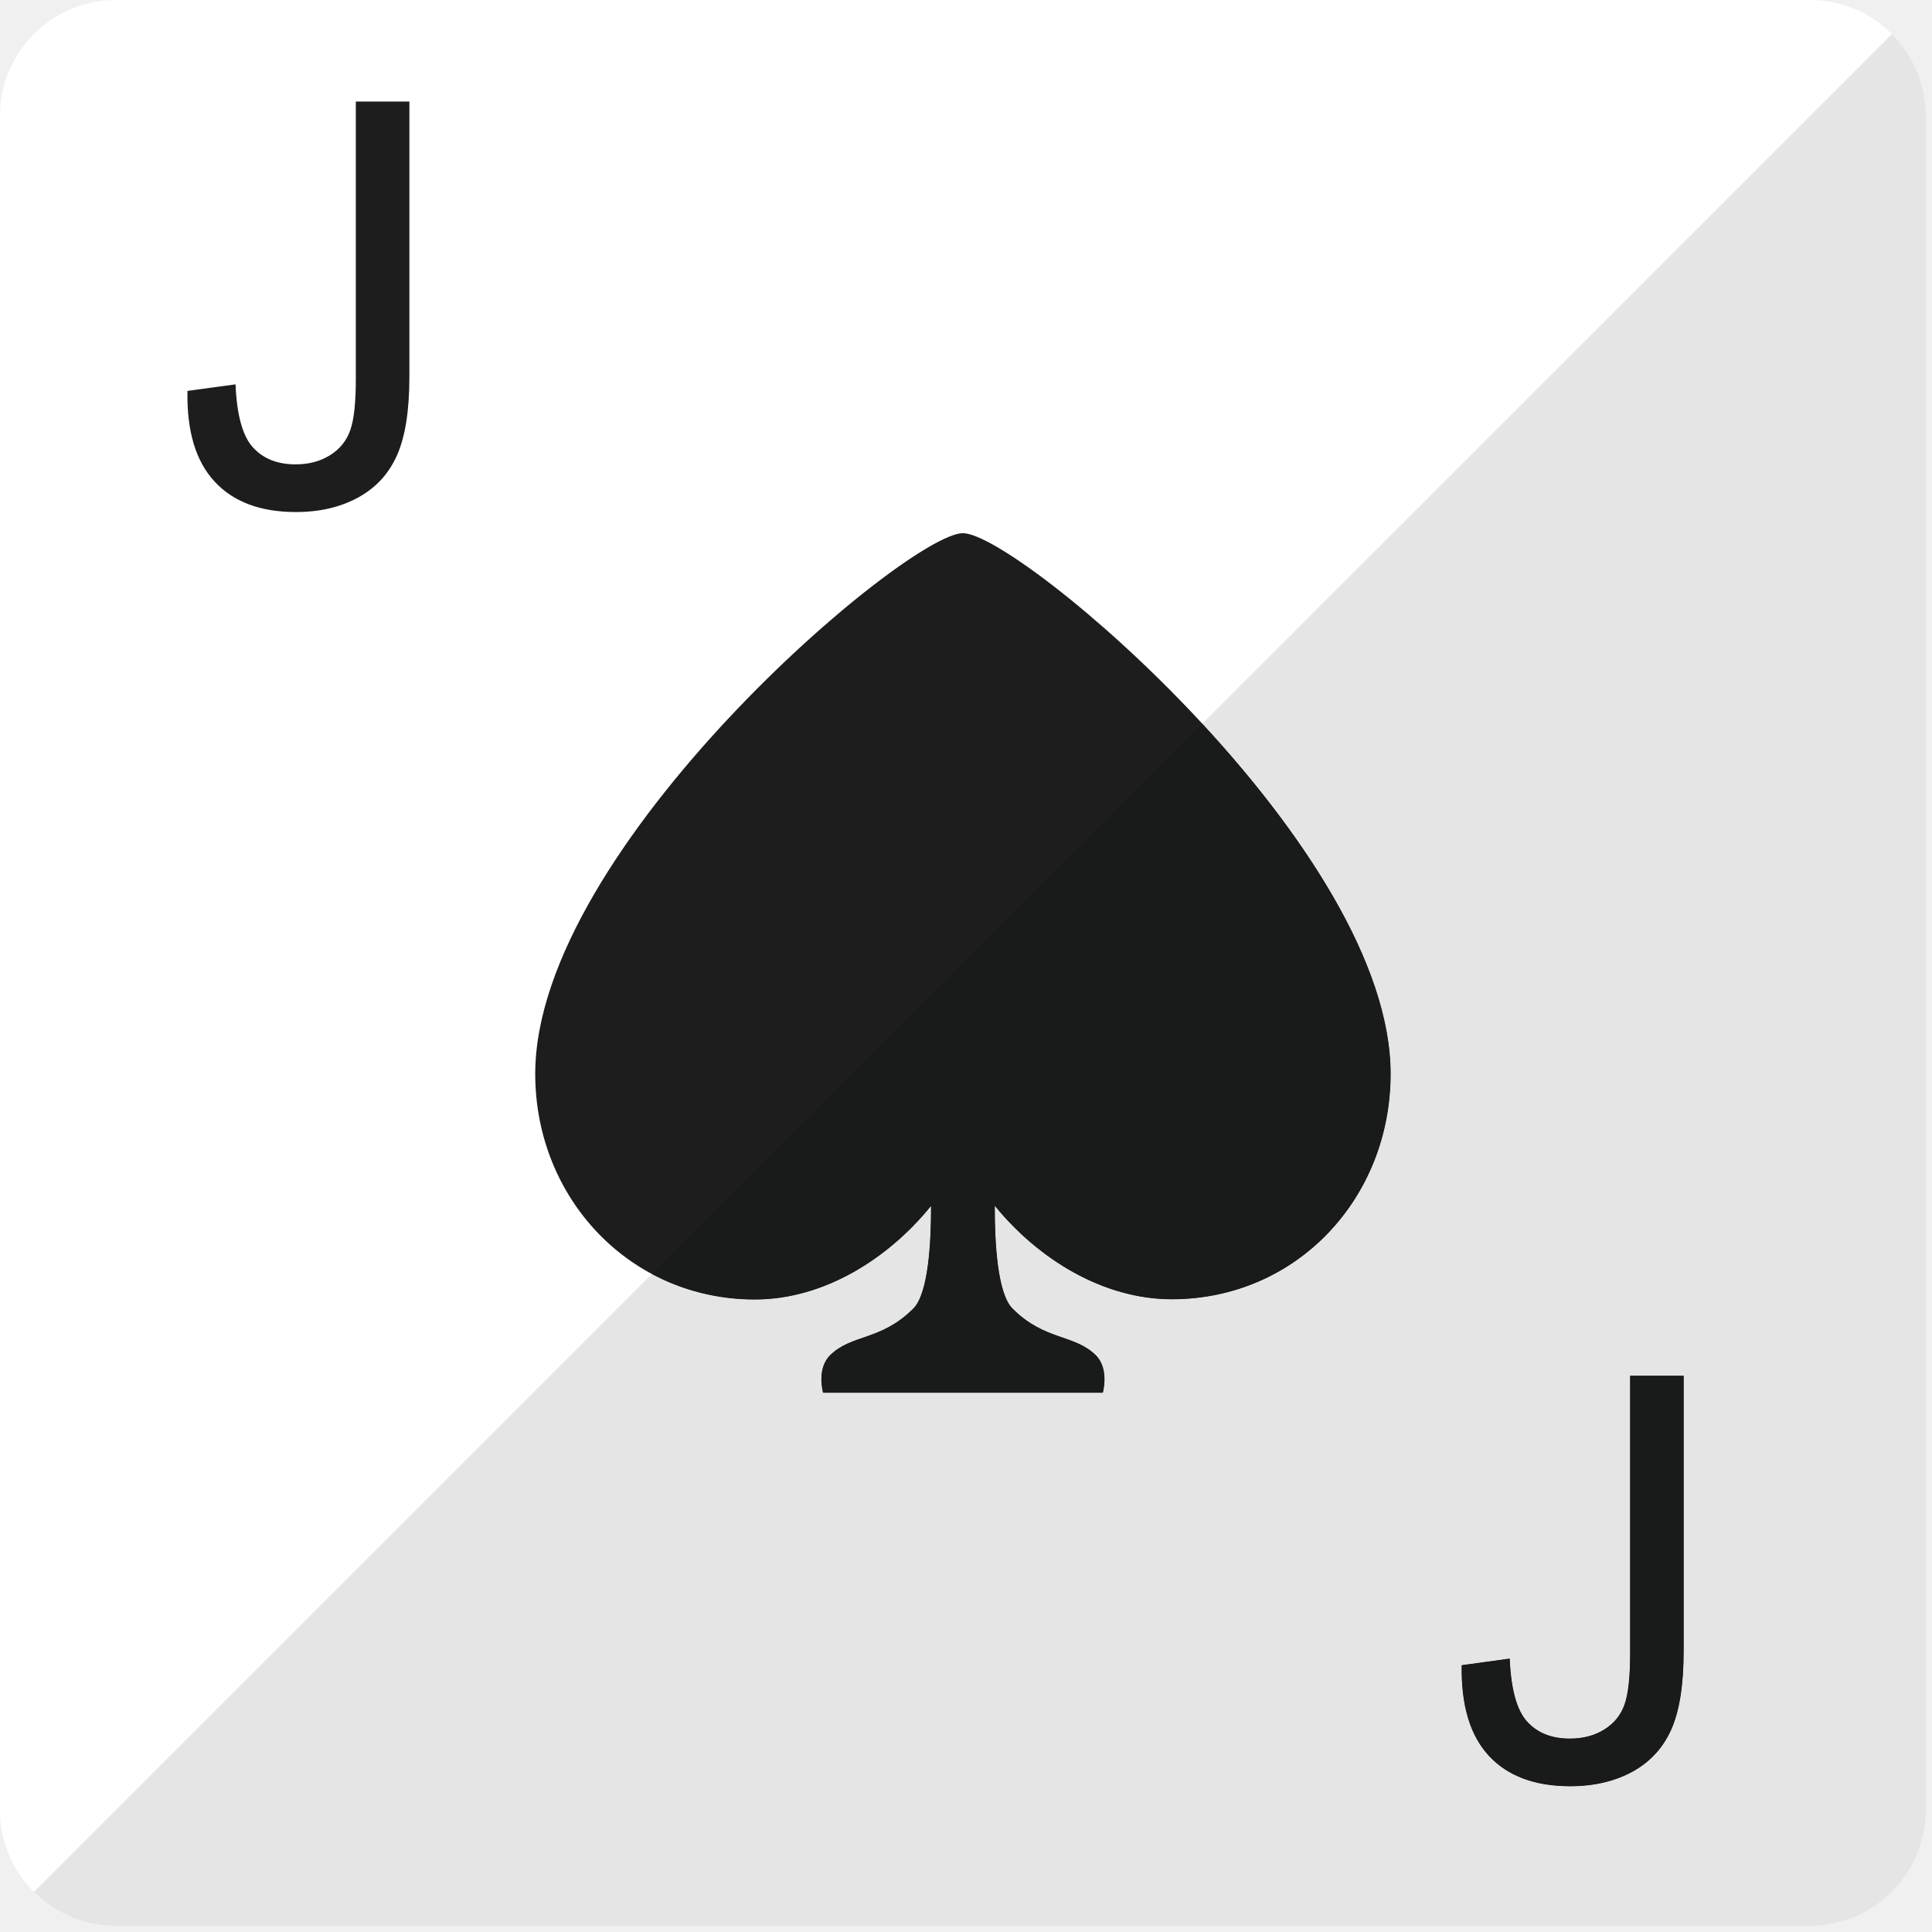
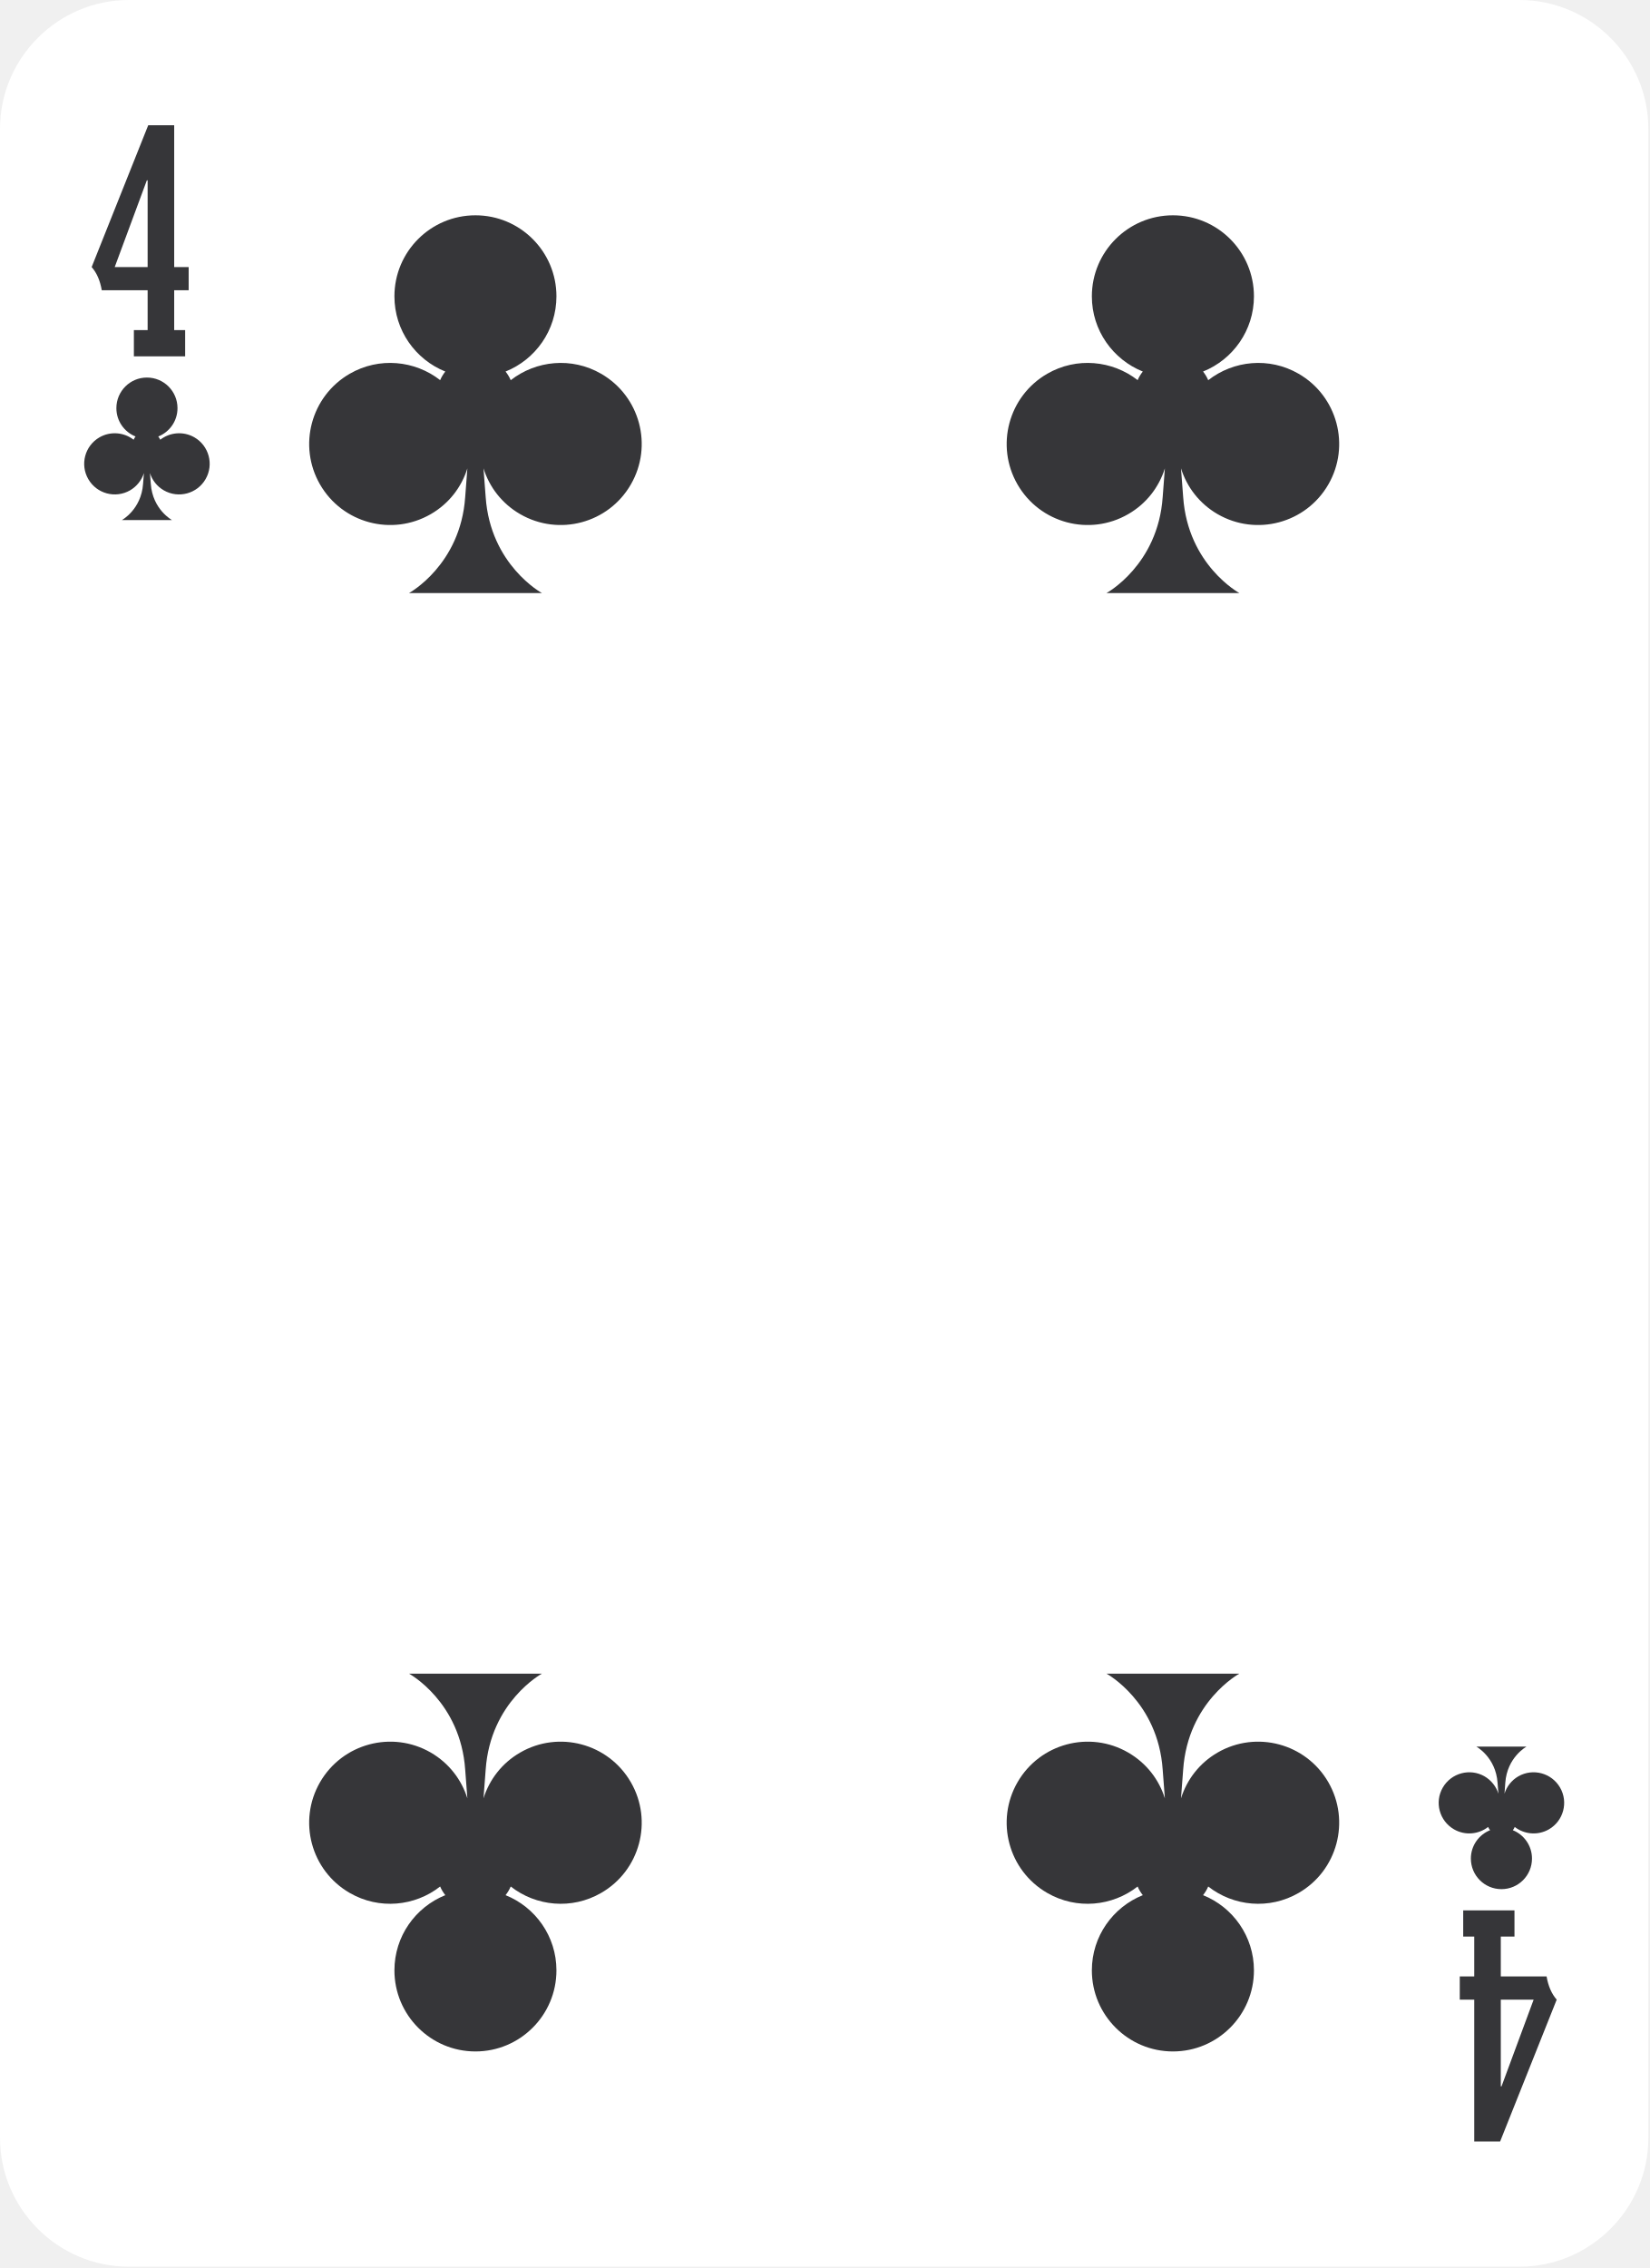
- <svg xmlns="http://www.w3.org/2000/svg" width="100%" height="100%" viewBox="0 0 209 209" version="1.1" xml:space="preserve" style="fill-rule:evenodd;clip-rule:evenodd;stroke-linejoin:round;stroke-miterlimit:1.414;">
-   <g transform="matrix(1,0,0,1,-962.555,-1609.21)">
-     <g transform="matrix(4.16667,0,0,4.16667,0,0)">
-       <path d="M281.013,433.211C281.013,434.861 279.663,436.211 278.013,436.211L234.013,436.211C232.362,436.211 231.013,434.861 231.013,433.211L231.013,389.211C231.013,387.563 232.362,386.211 234.013,386.211L278.013,386.211C279.663,386.211 281.013,387.563 281.013,389.211L281.013,433.211Z" style="fill:white;fill-rule:nonzero;" />
+ <svg xmlns="http://www.w3.org/2000/svg" width="100%" height="100%" viewBox="0 0 1040 1430" version="1.1" xml:space="preserve" style="fill-rule:evenodd;clip-rule:evenodd;stroke-linejoin:round;stroke-miterlimit:1.414;">
+   <g transform="matrix(1,0,0,1,-10765.3,-6418.93)">
+     <g transform="matrix(4.16667,0,0,4.16667,2443.47,151.804)">
+       <path d="M2246.7,1827.62C2246.7,1838.34 2237.92,1847.11 2227.2,1847.11L2016.73,1847.11C2006.01,1847.11 1997.24,1838.34 1997.24,1827.62L1997.24,1523.6C1997.24,1512.88 2006.01,1504.11 2016.73,1504.11L2227.2,1504.11C2237.92,1504.11 2246.7,1512.88 2246.7,1523.6L2246.7,1827.62Z" style="fill:white;fill-rule:nonzero;" />
    </g>
-     <g transform="matrix(4.16667,0,0,4.16667,0,0)">
-       <path d="M256.013,400.053C254.565,400.053 244.909,408.219 244.909,414.09C244.909,417.328 247.378,419.949 250.612,419.949C252.399,419.949 254.073,418.895 255.185,417.52C255.186,418.469 255.116,419.791 254.724,420.184C253.884,421.025 253.118,420.842 252.562,421.398C252.204,421.754 252.382,422.369 252.382,422.369L259.646,422.369C259.646,422.369 259.821,421.754 259.466,421.398C258.907,420.842 258.143,421.025 257.302,420.184C256.909,419.791 256.838,418.465 256.841,417.516C257.958,418.891 259.646,419.943 261.435,419.943C264.669,419.943 267.118,417.328 267.118,414.09C267.118,408.219 257.459,400.053 256.013,400.053Z" style="fill:rgb(29,29,30);fill-rule:nonzero;" />
+     <g transform="matrix(4.16667,0,0,4.16667,2443.47,151.804)">
+       <path d="M2017.5,1558.03L2017.5,1554.06L2019.58,1554.06L2019.58,1548.03L2012.64,1548.03C2012.39,1546.57 2011.88,1545.4 2011.11,1544.52L2019.67,1523.06L2023.6,1523.06L2023.6,1544.52L2025.79,1544.52L2025.79,1548.03L2023.6,1548.03L2023.6,1554.06L2025.26,1554.06L2025.26,1558.03L2017.5,1558.03ZM2019.58,1544.52L2019.58,1531.39L2019.46,1531.4L2014.6,1544.52L2019.58,1544.52Z" style="fill:rgb(54,54,57);fill-rule:nonzero;" />
    </g>
-     <g transform="matrix(4.16667,0,0,4.16667,0,0)">
-       <path d="M235.88,396.359L237.128,396.189C237.161,396.986 237.312,397.531 237.579,397.824C237.845,398.119 238.214,398.266 238.687,398.266C239.034,398.266 239.335,398.186 239.587,398.025C239.839,397.867 240.013,397.648 240.108,397.375C240.204,397.102 240.251,396.664 240.251,396.064L240.251,388.846L241.642,388.846L241.642,395.986C241.642,396.863 241.536,397.543 241.323,398.023C241.112,398.506 240.776,398.871 240.315,399.125C239.856,399.377 239.315,399.504 238.696,399.504C237.776,399.504 237.071,399.24 236.585,398.713C236.095,398.186 235.86,397.4 235.88,396.359Z" style="fill:rgb(29,29,30);fill-rule:nonzero;" />
+     <g transform="matrix(4.16667,0,0,4.16667,2443.47,151.804)">
+       <path d="M2026.66,1570.29C2024.97,1569.32 2022.93,1569.53 2021.49,1570.65C2021.42,1570.48 2021.31,1570.31 2021.19,1570.16C2022.9,1569.48 2024.1,1567.82 2024.1,1565.87C2024.1,1563.31 2022.03,1561.24 2019.47,1561.24C2016.92,1561.24 2014.85,1563.31 2014.85,1565.87C2014.85,1567.82 2016.05,1569.48 2017.75,1570.16C2017.63,1570.31 2017.53,1570.48 2017.46,1570.65C2016.02,1569.53 2013.98,1569.32 2012.29,1570.29C2010.08,1571.57 2009.32,1574.4 2010.6,1576.61C2011.88,1578.83 2014.71,1579.58 2016.92,1578.31C2017.96,1577.7 2018.68,1576.76 2019.02,1575.69C2018.97,1576.19 2018.93,1576.74 2018.89,1577.33C2018.62,1581.21 2015.68,1582.81 2015.68,1582.81L2023.27,1582.81C2023.27,1582.81 2020.33,1581.21 2020.06,1577.33C2020.02,1576.73 2019.97,1576.19 2019.93,1575.69C2020.27,1576.76 2020.98,1577.7 2022.03,1578.31C2024.24,1579.58 2027.07,1578.83 2028.35,1576.61C2029.63,1574.4 2028.87,1571.57 2026.66,1570.29Z" style="fill:rgb(54,54,57);fill-rule:nonzero;" />
    </g>
-     <g transform="matrix(4.16667,0,0,4.16667,0,0)">
-       <path d="M268.962,429.443L270.21,429.271C270.243,430.068 270.394,430.613 270.661,430.906C270.929,431.201 271.298,431.348 271.769,431.348C272.118,431.348 272.417,431.268 272.669,431.109C272.923,430.949 273.097,430.732 273.192,430.457C273.286,430.184 273.335,429.748 273.335,429.146L273.335,421.928L274.726,421.928L274.726,429.068C274.726,429.945 274.62,430.625 274.407,431.107C274.194,431.588 273.858,431.955 273.399,432.207C272.938,432.459 272.399,432.586 271.78,432.586C270.86,432.586 270.155,432.322 269.667,431.795C269.179,431.268 268.944,430.484 268.962,429.443Z" style="fill:rgb(29,29,30);fill-rule:nonzero;" />
+     <g transform="matrix(4.16667,0,0,4.16667,2443.47,151.804)">
+       <path d="M2226.44,1793.19L2226.44,1797.16L2224.37,1797.16L2224.37,1803.19L2231.3,1803.19C2231.55,1804.65 2232.06,1805.82 2232.83,1806.7L2224.27,1828.16L2220.35,1828.16L2220.35,1806.7L2218.16,1806.7L2218.16,1803.19L2220.35,1803.19L2220.35,1797.16L2218.68,1797.16L2218.68,1793.19L2226.44,1793.19ZM2224.37,1806.7L2224.37,1819.83L2224.48,1819.82L2229.34,1806.7L2224.37,1806.7Z" style="fill:rgb(54,54,57);fill-rule:nonzero;" />
    </g>
-     <g transform="matrix(4.16667,0,0,4.16667,0,0)">
-       <path d="M278.013,436.211L234.013,436.211C233.189,436.211 232.439,435.875 231.894,435.33C232.437,435.873 233.187,436.211 234.013,436.211L278.013,436.211C279.663,436.211 281.013,434.861 281.013,433.211L281.013,389.211L281.013,433.211C281.013,434.861 279.663,436.211 278.013,436.211Z" style="fill:rgb(14,116,59);fill-rule:nonzero;" />
+     <g transform="matrix(4.16667,0,0,4.16667,2443.47,151.804)">
+       <path d="M2217.29,1780.93C2218.97,1781.9 2221.01,1781.69 2222.45,1780.57C2222.53,1780.75 2222.63,1780.91 2222.75,1781.06C2221.04,1781.74 2219.84,1783.41 2219.84,1785.35C2219.84,1787.91 2221.91,1789.98 2224.47,1789.98C2227.02,1789.98 2229.09,1787.91 2229.09,1785.35C2229.09,1783.41 2227.89,1781.74 2226.19,1781.06C2226.3,1780.91 2226.41,1780.75 2226.48,1780.57C2227.92,1781.69 2229.96,1781.9 2231.65,1780.93C2233.86,1779.65 2234.62,1776.82 2233.34,1774.61C2232.06,1772.4 2229.23,1771.64 2227.02,1772.91C2225.98,1773.52 2225.26,1774.46 2224.93,1775.53C2224.97,1775.03 2225.01,1774.49 2225.05,1773.89C2225.32,1770.01 2228.26,1768.41 2228.26,1768.41L2220.67,1768.41C2220.67,1768.41 2223.61,1770.01 2223.88,1773.89C2223.93,1774.49 2223.96,1775.03 2224.01,1775.53C2223.67,1774.47 2222.95,1773.52 2221.91,1772.91C2219.7,1771.64 2216.87,1772.4 2215.59,1774.61C2214.31,1776.82 2215.07,1779.65 2217.29,1780.93Z" style="fill:rgb(54,54,57);fill-rule:nonzero;" />
    </g>
-     <g transform="matrix(4.16667,0,0,4.16667,0,0)">
-       <path d="M278.013,436.211L234.013,436.211C233.187,436.211 232.437,435.873 231.894,435.33L247.937,419.287C248.728,419.71 249.635,419.949 250.612,419.949C252.399,419.949 254.073,418.895 255.185,417.52C255.186,418.469 255.116,419.791 254.724,420.184C253.884,421.025 253.118,420.842 252.562,421.398C252.204,421.754 252.382,422.369 252.382,422.369L259.646,422.369C259.646,422.369 259.821,421.754 259.466,421.398C258.907,420.842 258.143,421.025 257.302,420.184C256.909,419.791 256.838,418.465 256.841,417.516C257.958,418.891 259.646,419.943 261.435,419.943C264.669,419.943 267.118,417.328 267.118,414.09C267.118,411.199 264.777,407.752 262.227,404.998L280.132,387.094C280.675,387.637 281.013,388.387 281.013,389.211L281.013,433.211C281.013,434.861 279.663,436.211 278.013,436.211ZM270.21,429.271L268.962,429.443C268.944,430.484 269.179,431.268 269.667,431.795C270.155,432.322 270.86,432.586 271.78,432.586C272.399,432.586 272.938,432.459 273.399,432.207C273.858,431.955 274.194,431.588 274.407,431.107C274.62,430.625 274.726,429.945 274.726,429.068L274.726,421.928L273.335,421.928L273.335,429.146C273.335,429.748 273.286,430.184 273.192,430.457C273.097,430.732 272.923,430.949 272.669,431.109C272.417,431.268 272.118,431.348 271.769,431.348C271.298,431.348 270.929,431.201 270.661,430.906C270.394,430.613 270.243,430.068 270.21,429.271Z" style="fill:rgb(229,229,229);fill-rule:nonzero;" />
+     <g transform="matrix(4.16667,0,0,4.16667,2443.47,151.804)">
+       <path d="M2050.16,1790.55C2054.62,1793.13 2060.03,1792.58 2063.85,1789.58C2064.05,1790.06 2064.32,1790.49 2064.63,1790.89C2060.12,1792.7 2056.93,1797.11 2056.93,1802.27C2056.93,1809.04 2062.42,1814.54 2069.19,1814.54C2075.96,1814.54 2081.45,1809.04 2081.45,1802.27C2081.45,1797.11 2078.26,1792.7 2073.75,1790.89C2074.06,1790.49 2074.33,1790.06 2074.53,1789.58C2078.36,1792.58 2083.76,1793.13 2088.22,1790.55C2094.09,1787.17 2096.1,1779.66 2092.71,1773.8C2089.32,1767.93 2081.82,1765.92 2075.96,1769.31C2073.19,1770.91 2071.3,1773.41 2070.41,1776.24C2070.52,1774.9 2070.63,1773.47 2070.74,1771.9C2071.45,1761.61 2079.25,1757.37 2079.25,1757.37L2059.14,1757.37C2059.14,1757.37 2066.93,1761.61 2067.64,1771.9C2067.75,1773.47 2067.87,1774.91 2067.97,1776.24C2067.09,1773.42 2065.19,1770.91 2062.43,1769.31C2056.56,1765.92 2049.06,1767.93 2045.67,1773.8C2042.29,1779.66 2044.29,1787.16 2050.16,1790.55Z" style="fill:rgb(54,54,57);fill-rule:nonzero;" />
    </g>
-     <g transform="matrix(4.16667,0,0,4.16667,0,0)">
-       <path d="M259.646,422.369L252.382,422.369C252.382,422.369 252.204,421.754 252.562,421.398C253.118,420.842 253.884,421.025 254.724,420.184C255.116,419.791 255.186,418.469 255.185,417.52C254.073,418.895 252.399,419.949 250.612,419.949C249.635,419.949 248.728,419.71 247.937,419.287L262.227,404.998C264.777,407.752 267.118,411.199 267.118,414.09C267.118,417.328 264.669,419.943 261.435,419.943C259.646,419.943 257.958,418.891 256.841,417.516C256.838,418.465 256.909,419.791 257.302,420.184C258.143,421.025 258.907,420.842 259.466,421.398C259.821,421.754 259.646,422.369 259.646,422.369Z" style="fill:rgb(25,26,26);fill-rule:nonzero;" />
+     <g transform="matrix(4.16667,0,0,4.16667,2443.47,151.804)">
+       <path d="M2088.22,1560.67C2083.76,1558.09 2078.36,1558.65 2074.53,1561.64C2074.33,1561.16 2074.06,1560.73 2073.75,1560.33C2078.26,1558.52 2081.45,1554.11 2081.45,1548.95C2081.45,1542.18 2075.96,1536.69 2069.19,1536.69C2062.42,1536.69 2056.93,1542.18 2056.93,1548.95C2056.93,1554.11 2060.12,1558.52 2064.63,1560.33C2064.32,1560.73 2064.05,1561.16 2063.85,1561.63C2060.03,1558.65 2054.62,1558.09 2050.16,1560.67C2044.3,1564.06 2042.29,1571.56 2045.67,1577.42C2049.06,1583.29 2056.56,1585.3 2062.43,1581.91C2065.19,1580.32 2067.09,1577.81 2067.97,1574.99C2067.87,1576.32 2067.75,1577.75 2067.64,1579.32C2066.93,1589.61 2059.14,1593.85 2059.14,1593.85L2079.25,1593.85C2079.25,1593.85 2071.45,1589.61 2070.74,1579.32C2070.63,1577.75 2070.52,1576.32 2070.41,1574.98C2071.29,1577.8 2073.19,1580.31 2075.96,1581.91C2081.82,1585.3 2089.33,1583.29 2092.71,1577.42C2096.1,1571.56 2094.09,1564.06 2088.22,1560.67Z" style="fill:rgb(54,54,57);fill-rule:nonzero;" />
    </g>
-     <g transform="matrix(4.16667,0,0,4.16667,0,0)">
-       <path d="M271.78,432.586C270.86,432.586 270.155,432.322 269.667,431.795C269.179,431.268 268.944,430.484 268.962,429.443L270.21,429.271C270.243,430.068 270.394,430.613 270.661,430.906C270.929,431.201 271.298,431.348 271.769,431.348C272.118,431.348 272.417,431.268 272.669,431.109C272.923,430.949 273.097,430.732 273.192,430.457C273.286,430.184 273.335,429.748 273.335,429.146L273.335,421.928L274.726,421.928L274.726,429.068C274.726,429.945 274.62,430.625 274.407,431.107C274.194,431.588 273.858,431.955 273.399,432.207C272.938,432.459 272.399,432.586 271.78,432.586Z" style="fill:rgb(25,26,26);fill-rule:nonzero;" />
+     <g transform="matrix(4.16667,0,0,4.16667,2443.47,151.804)">
+       <path d="M2193.78,1560.67C2189.32,1558.09 2183.92,1558.65 2180.09,1561.64C2179.89,1561.16 2179.62,1560.73 2179.31,1560.33C2183.82,1558.52 2187.01,1554.11 2187.01,1548.95C2187.01,1542.18 2181.52,1536.69 2174.75,1536.69C2167.98,1536.69 2162.48,1542.18 2162.48,1548.95C2162.48,1554.11 2165.68,1558.52 2170.19,1560.33C2169.88,1560.73 2169.6,1561.16 2169.41,1561.63C2165.58,1558.65 2160.18,1558.09 2155.72,1560.67C2149.86,1564.06 2147.85,1571.56 2151.23,1577.42C2154.62,1583.29 2162.12,1585.3 2167.98,1581.91C2170.75,1580.32 2172.64,1577.81 2173.53,1574.99C2173.42,1576.32 2173.31,1577.75 2173.2,1579.32C2172.49,1589.61 2164.7,1593.85 2164.7,1593.85L2184.8,1593.85C2184.8,1593.85 2177.01,1589.61 2176.3,1579.32C2176.19,1577.75 2176.08,1576.32 2175.97,1574.98C2176.85,1577.8 2178.75,1580.31 2181.51,1581.91C2187.38,1585.3 2194.88,1583.29 2198.27,1577.42C2201.65,1571.56 2199.64,1564.06 2193.78,1560.67Z" style="fill:rgb(54,54,57);fill-rule:nonzero;" />
+     </g>
+     <g transform="matrix(4.16667,0,0,4.16667,2443.47,151.804)">
+       <path d="M2155.72,1790.55C2160.18,1793.13 2165.58,1792.58 2169.41,1789.58C2169.6,1790.06 2169.88,1790.49 2170.19,1790.89C2165.68,1792.7 2162.48,1797.11 2162.48,1802.27C2162.48,1809.04 2167.98,1814.54 2174.75,1814.54C2181.52,1814.54 2187.01,1809.04 2187.01,1802.27C2187.01,1797.11 2183.82,1792.7 2179.31,1790.89C2179.62,1790.49 2179.89,1790.06 2180.09,1789.58C2183.91,1792.58 2189.32,1793.13 2193.78,1790.55C2199.64,1787.17 2201.65,1779.66 2198.27,1773.8C2194.88,1767.93 2187.38,1765.92 2181.51,1769.31C2178.75,1770.91 2176.86,1773.41 2175.97,1776.24C2176.08,1774.9 2176.19,1773.47 2176.3,1771.9C2177.01,1761.61 2184.8,1757.37 2184.8,1757.37L2164.7,1757.37C2164.7,1757.37 2172.49,1761.61 2173.2,1771.9C2173.31,1773.47 2173.42,1774.91 2173.53,1776.24C2172.65,1773.42 2170.75,1770.91 2167.98,1769.31C2162.12,1765.92 2154.62,1767.93 2151.23,1773.8C2147.85,1779.66 2149.85,1787.16 2155.72,1790.55Z" style="fill:rgb(54,54,57);fill-rule:nonzero;" />
    </g>
  </g>
</svg>
